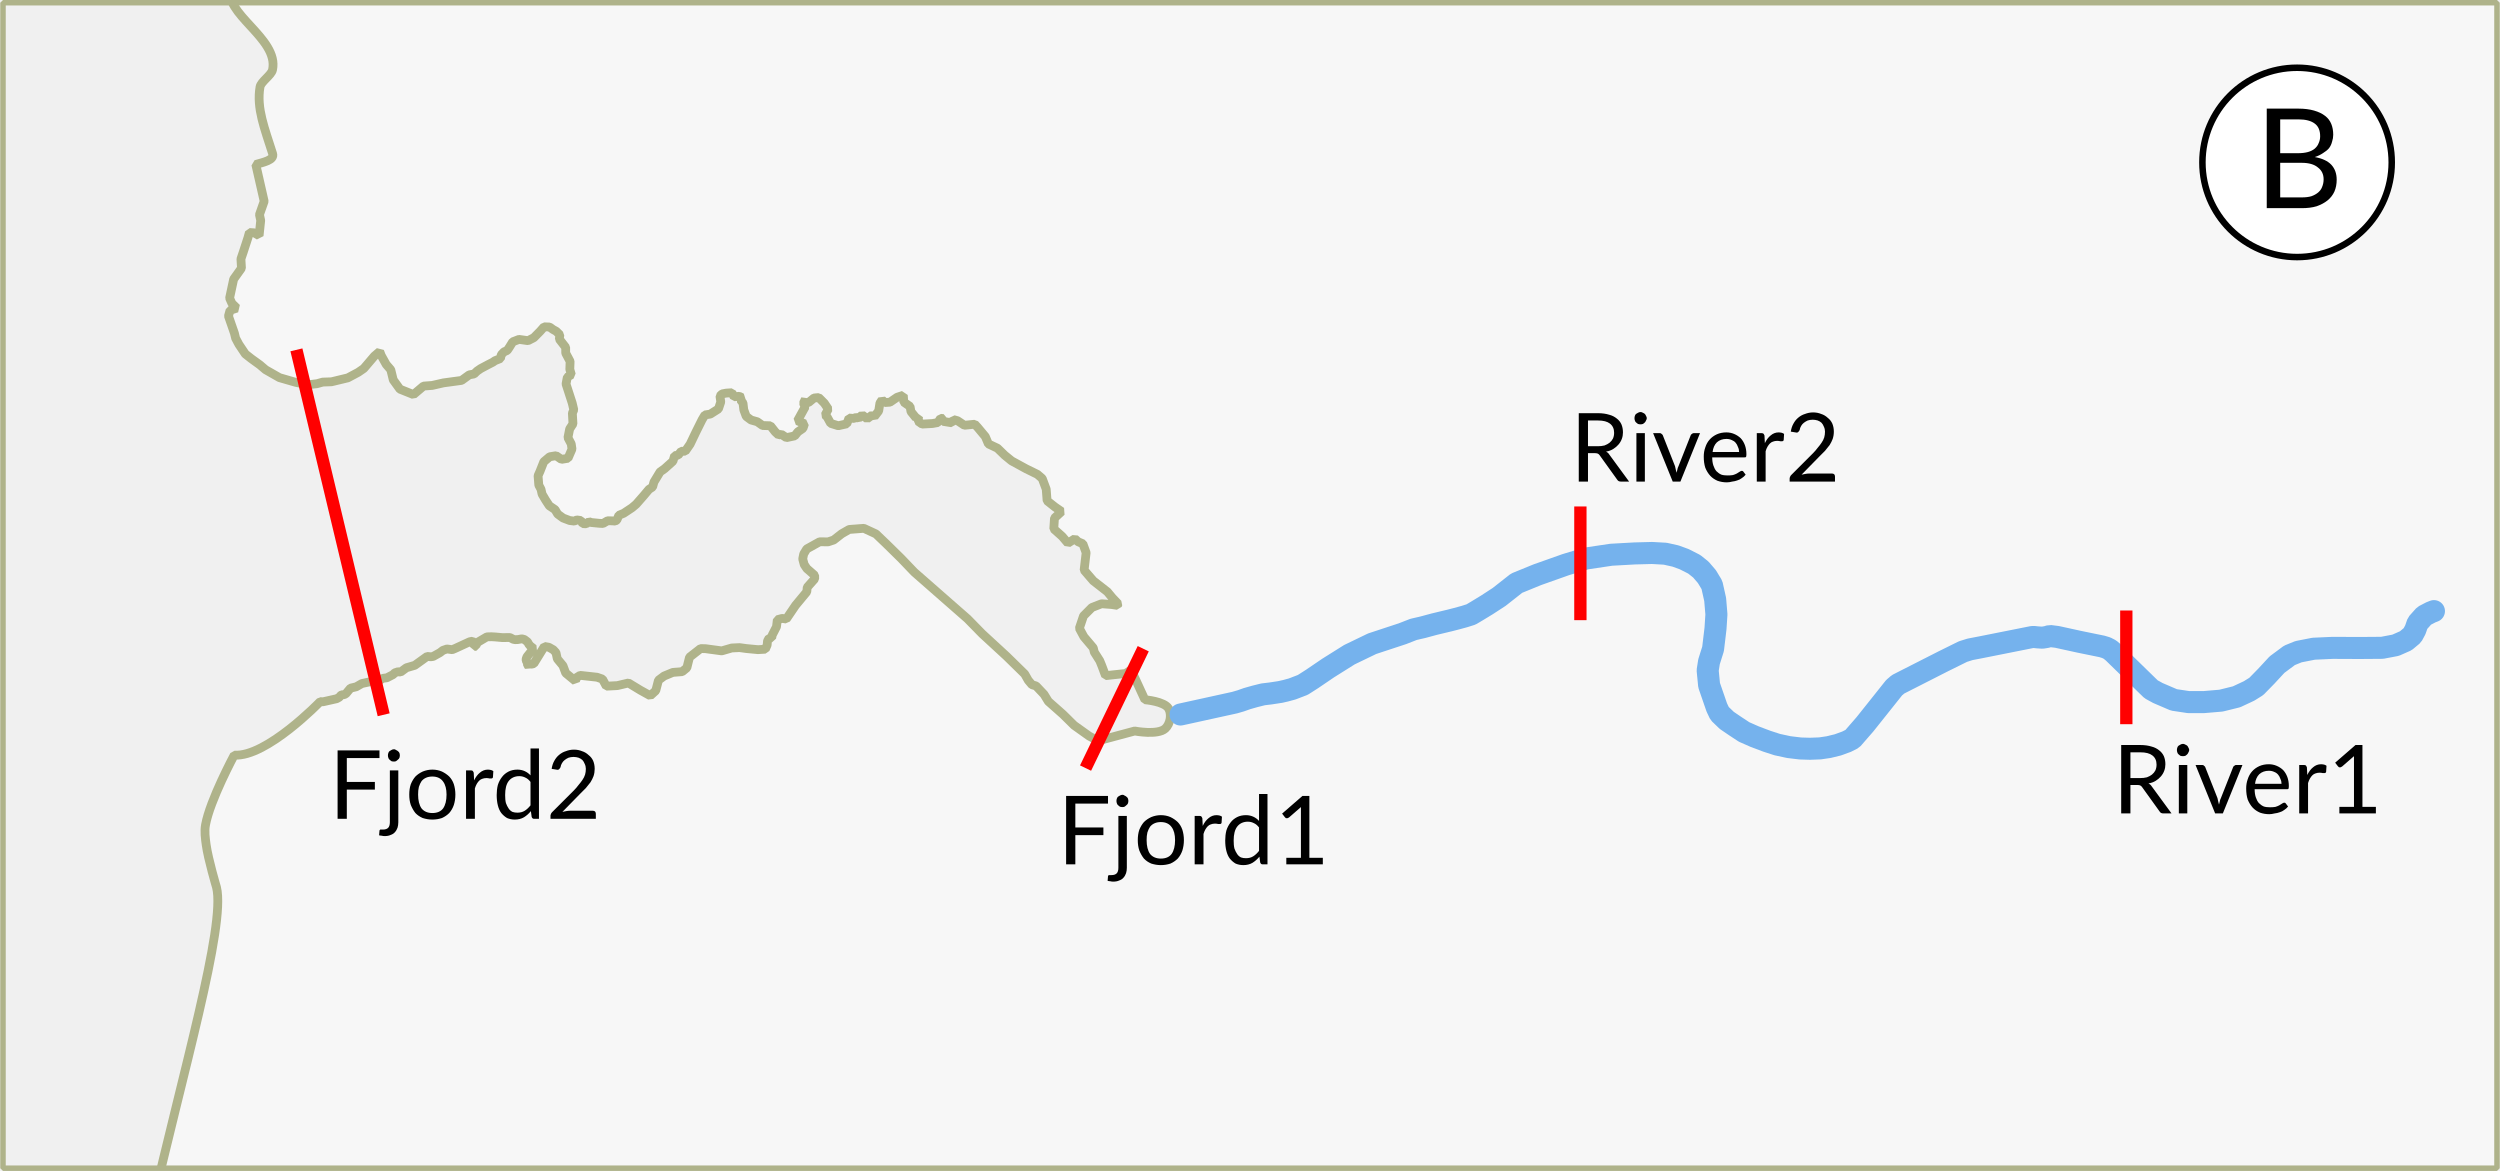
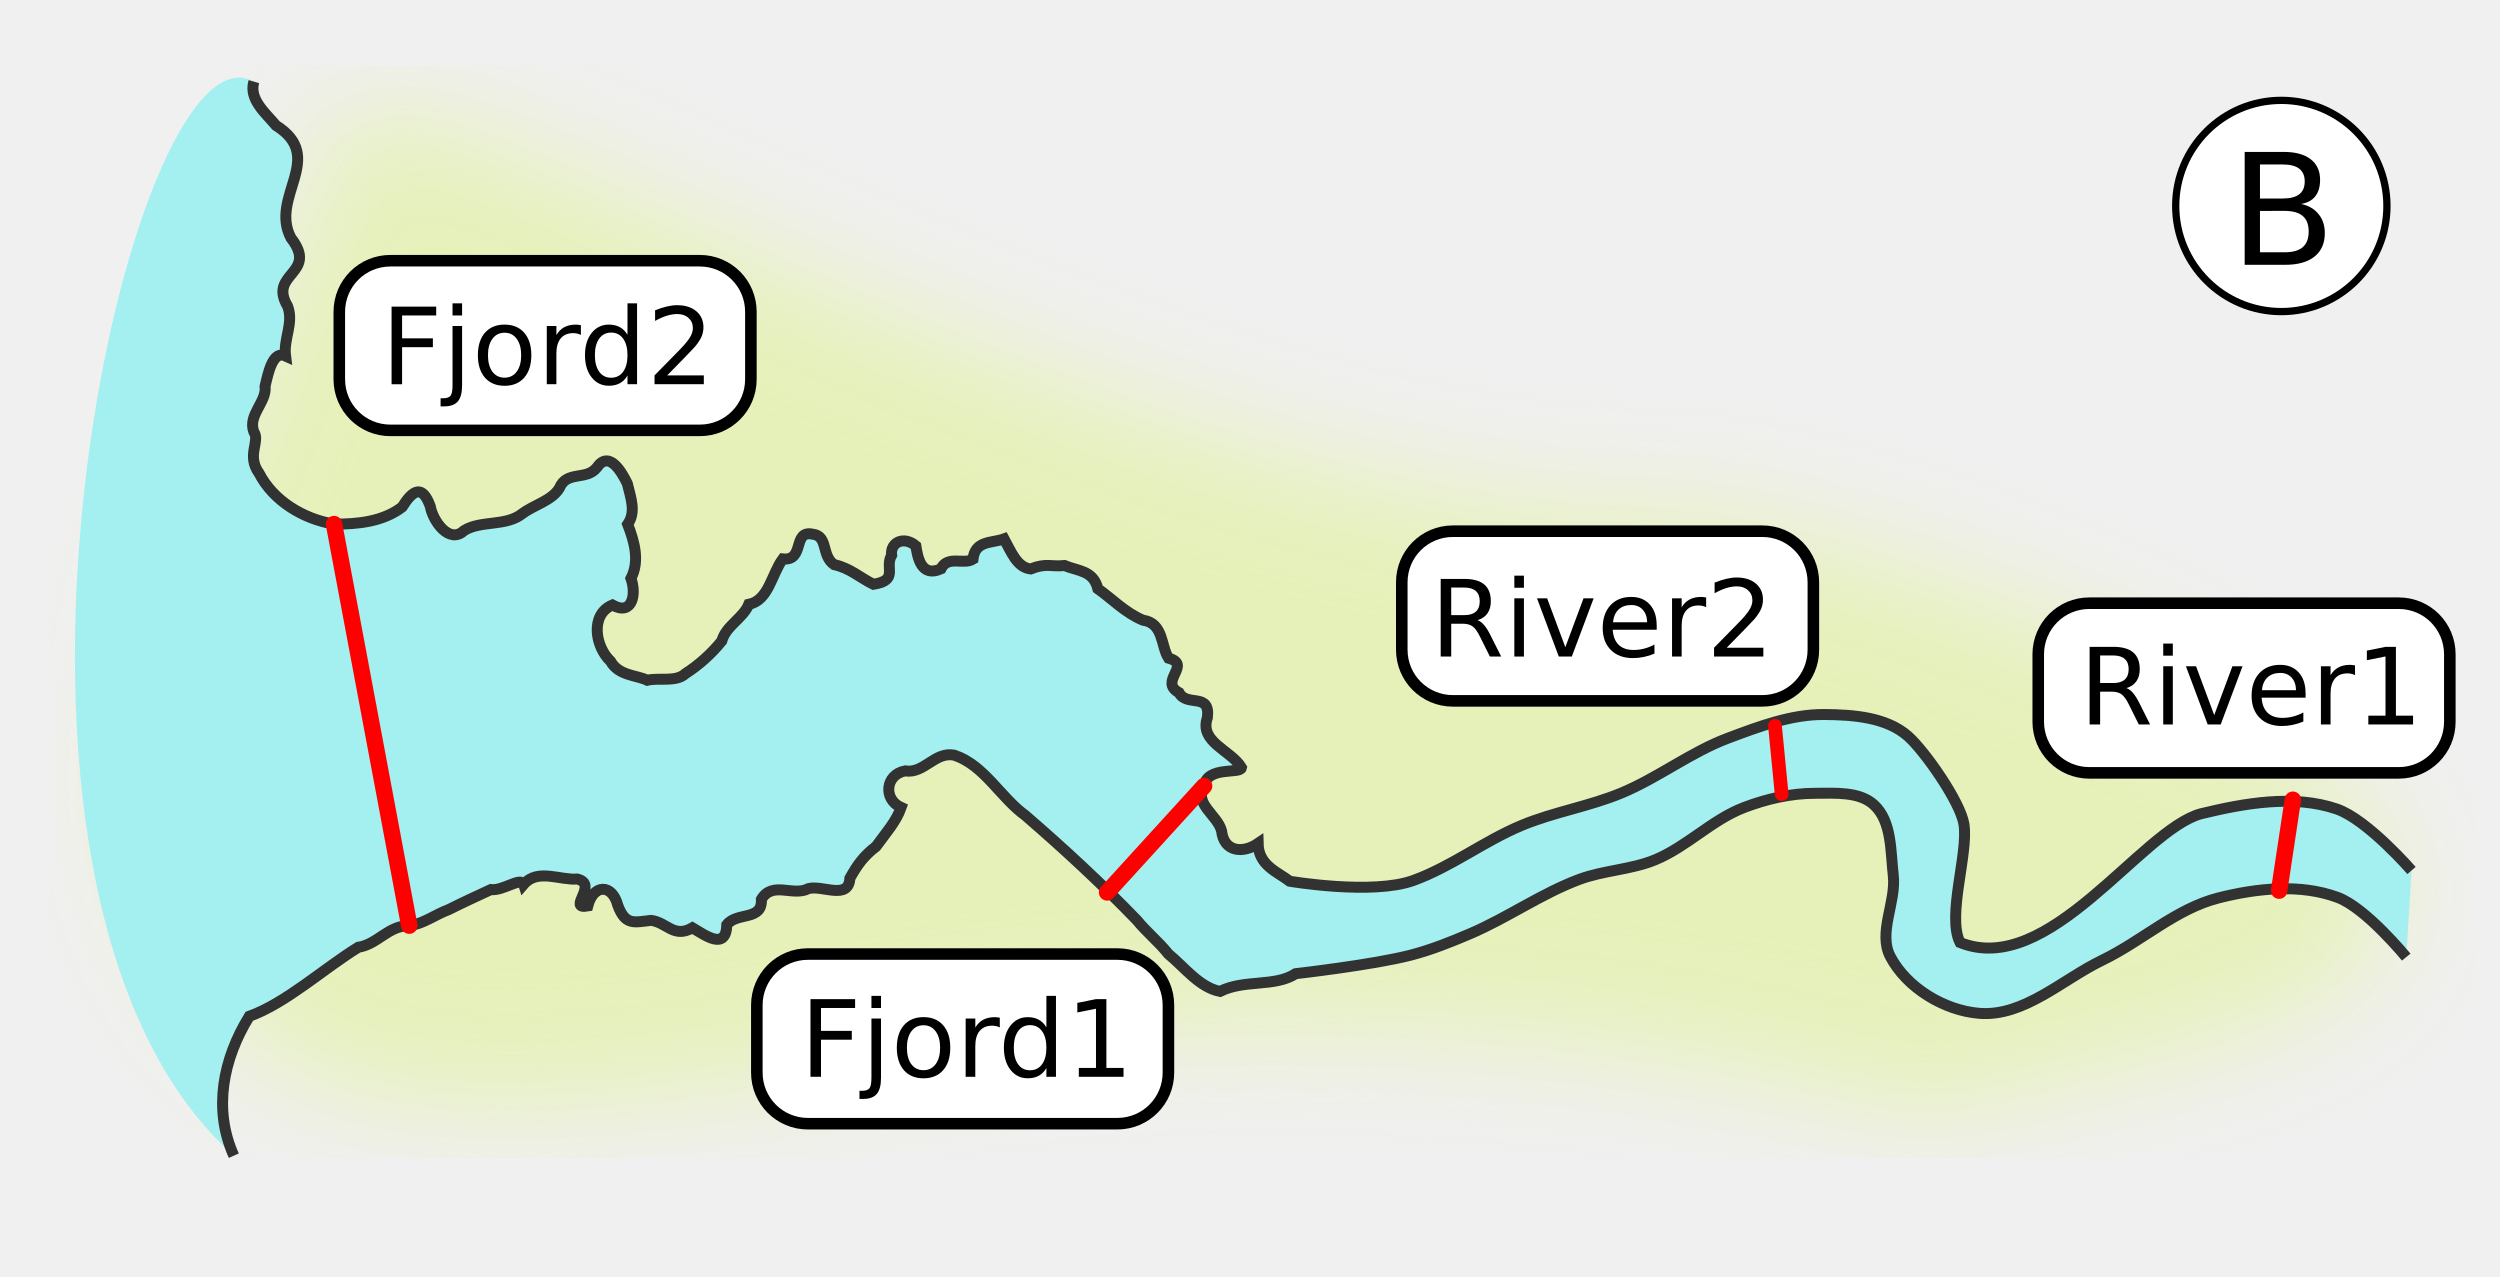
- <svg xmlns="http://www.w3.org/2000/svg" width="4.001in" height="1.874in" viewBox="0 0 101.626 47.61" version="1.1" id="svg8">
+ <svg xmlns="http://www.w3.org/2000/svg" width="3.586in" height="1.831in" viewBox="0 0 91.079 46.518" version="1.1" id="svg8">
  <defs id="defs2">
    <clipPath clipPathUnits="userSpaceOnUse" id="clipPath3169">
      <rect style="opacity:1;vector-effect:none;fill:#ffffff;fill-opacity:1;stroke:none;stroke-width:3.125;stroke-linecap:butt;stroke-linejoin:miter;stroke-miterlimit:4;stroke-dasharray:none;stroke-dashoffset:0;stroke-opacity:1;marker:none" id="rect3171" width="2244.099" height="2244.099" x="188.523" y="13.283" />
    </clipPath>
    <clipPath clipPathUnits="userSpaceOnUse" id="clipPath840">
      <rect style="opacity:1;vector-effect:none;fill:#ffffff;fill-opacity:1;fill-rule:evenodd;stroke:none;stroke-width:0.223;stroke-linecap:square;stroke-linejoin:bevel;stroke-miterlimit:4;stroke-dasharray:none;stroke-dashoffset:0;stroke-opacity:1" id="rect842" width="101.403" height="47.387" x="0.095" y="222.757" />
    </clipPath>
+     <filter style="color-interpolation-filters:sRGB" id="filter921" x="-0.036" width="1.073" y="-0.036" height="1.071">
+       <feGaussianBlur stdDeviation="2.799" id="feGaussianBlur923" />
+     </filter>
  </defs>
-   <g id="layer1" transform="translate(0.01616082,-222.6457)">
-     <path clip-path="url(#clipPath840)" style="font-style:normal;font-weight:400;font-size:medium;font-family:'MS Shell Dlg 2';vector-effect:none;fill:#f7f7f7;fill-opacity:1;fill-rule:evenodd;stroke:#afb38a;stroke-width:0.358;stroke-linecap:square;stroke-linejoin:bevel;stroke-opacity:1" id="path94" d="m 107.048,189.887 c 54.455,102.139 8.644,47.494 19.688,95.416 l -41.874,-4.681 -3.701,0.116 -12.475,1.395 -3.097,0.153 -4.061,0.154 -2.379,-0.08 -6.416,0.315 -2.236,0.099 -3.147,0.465 -6.218,0.05 -4.866,0.246 -5.814,-0.088 -24.047,-0.752 c -4.756,0.295 3.132,-20.842 2.372,-23.968 0,0 -0.341,-1.144 -0.421,-1.732 -0.036,-0.267 -0.075,-0.543 -0.027,-0.808 0.182,-1.007 1.168,-2.839 1.168,-2.839 1.31,0.094 3.496,-2.176 3.496,-2.176 l 0.112,0.008 0.555,-0.125 0.107,-0.059 0.057,-0.07 0.043,-0.031 0.094,-0.003 0.078,-0.043 0.185,-0.223 0.233,-0.056 0.229,-0.132 0.348,-0.076 0.138,-0.015 0.118,0.035 0.245,-0.155 0.171,-0.024 0.243,-0.126 0.078,-0.075 0.128,-0.043 0.105,0.012 0.238,-0.175 0.341,-0.1 0.502,-0.361 0.144,0.015 0.1,-0.014 0.277,-0.155 0.119,-0.092 0.164,-0.057 0.215,0.029 0.124,-0.052 0.585,-0.27 0.116,-0.023 0.059,0.052 0.01,0.166 0.069,-0.01 0.012,-0.078 0.076,-0.095 0.359,-0.211 0.183,-0.005 0.16,0.009 0.281,0.026 0.314,-0.003 0.129,0.07 0.078,0.017 0.109,-0.004 0.167,-0.03 0.099,0.025 0.133,0.102 0.05,0.091 0.054,0.066 0.146,0.116 -0.126,0.143 -0.148,0.186 -0.033,0.086 -0.001,0.066 0.048,0.086 0.01,0.101 0.024,0.022 0.05,-0.064 0.099,0.002 0.08,-0.02 0.432,-0.698 0.181,0.032 0.183,0.104 0.107,0.118 0.053,0.248 0.23,0.278 0.113,0.302 0.397,0.327 0.028,-0.134 0.159,-0.1 0.69,0.076 0.221,0.077 0.154,0.287 0.45,-0.023 0.452,-0.107 0.479,0.291 0.406,0.226 0.225,-0.205 0.11,-0.424 0.228,-0.17 0.357,-0.148 0.378,-0.03 0.191,-0.156 0.108,-0.431 0.45,-0.352 0.202,0.005 0.659,0.089 0.407,-0.118 0.318,-0.015 0.274,0.038 0.473,0.045 0.299,-0.018 0.075,-0.17 0.013,-0.162 0.065,-0.119 0.107,-0.009 0.021,-0.115 0.174,-0.339 0.033,-0.285 0.199,-0.054 0.165,0.027 0.379,-0.558 0.455,-0.549 0.018,-0.184 0.304,-0.344 -0.001,-0.141 -0.318,-0.277 -0.108,-0.163 -0.061,-0.228 0.041,-0.202 0.123,-0.204 0.525,-0.292 0.342,0.004 0.229,-0.076 0.327,-0.255 0.303,-0.174 0.596,-0.046 0.491,0.227 0.412,0.394 0.614,0.603 0.533,0.557 2.167,1.899 0.595,0.608 0.988,0.91 0.74,0.725 0.147,0.259 0.149,0.177 0.166,0.049 0.325,0.344 0.175,0.285 0.599,0.53 0.447,0.442 0.607,0.433 0.364,0.2 1.494,-0.401 c 0,0 0.937,0.181 1.243,-0.1 0.203,-0.186 0.273,-0.576 0.135,-0.814 -0.172,-0.296 -0.963,-0.357 -0.963,-0.357 l -0.561,-1.218 -0.223,0.15 -0.818,0.088 -0.147,-0.395 -0.085,-0.209 -0.224,-0.353 -0.041,-0.172 -0.383,-0.453 -0.184,-0.342 0.169,-0.503 0.341,-0.343 0.393,-0.153 0.402,0.03 0.247,0.036 0.023,-0.064 -0.233,-0.245 -0.203,-0.245 -0.573,-0.447 -0.372,-0.432 0.082,-0.709 -0.132,-0.363 -0.195,-0.083 -0.132,-0.121 -0.281,0.179 -0.234,-0.275 -0.341,-0.304 0.028,-0.44 0.288,-0.267 -0.27,-0.186 -0.318,-0.252 -0.036,-0.47 -0.162,-0.435 -0.198,-0.17 -0.453,-0.222 -0.593,-0.324 -0.281,-0.229 -0.296,-0.287 -0.367,-0.174 -0.125,-0.297 -0.322,-0.386 -0.022,-0.023 -0.086,-0.095 -0.422,0.043 -0.28,-0.186 -0.166,-0.046 -0.061,0.132 -0.361,-0.059 0.012,-0.114 -0.111,-0.01 -0.112,0.172 -0.221,0.04 -0.42,0.023 -0.164,-0.116 0.022,-0.186 -0.105,0.049 -0.205,-0.255 -0.037,-0.209 -0.254,-0.176 -0.02,-0.28 -0.251,0.082 -0.292,0.2 -0.207,0.015 -0.116,-0.109 -0.086,0.132 -0.049,0.317 -0.175,0.229 -0.091,-0.06 -0.204,0.15 -0.202,-0.156 -0.137,0.135 -0.105,-0.044 -0.082,0.052 -0.211,-0.016 -0.09,0.235 -0.347,0.078 -0.309,-0.097 -0.143,-0.259 -0.082,-0.082 0.128,-0.24 -0.16,-0.238 -0.228,-0.23 -0.191,0.018 -0.214,0.176 -0.113,0.028 -0.028,-0.153 -0.076,0.157 0.069,0.156 -0.311,0.564 0.287,0.117 -0.064,0.189 -0.206,0.142 -0.131,0.165 -0.339,0.071 -0.202,-0.136 -0.113,0.029 -0.137,-0.127 -0.196,-0.249 -0.318,-0.01 -0.217,-0.154 -0.252,-0.071 -0.196,-0.146 -0.099,-0.268 -0.032,-0.272 -0.099,-0.13 0.051,-0.095 -0.105,-0.052 -0.212,0.02 -0.085,-0.165 -0.232,0.015 -0.167,0.032 -0.089,0.086 0.034,0.24 -0.095,0.285 -0.33,0.21 -0.22,0.035 -0.116,0.195 -0.25,0.502 -0.235,0.491 -0.198,0.287 -0.165,0.002 -0.125,0.158 -0.144,0.02 -0.066,0.225 -0.338,0.304 -0.186,0.132 -0.25,0.413 -0.053,0.199 -0.15,0.099 -0.209,0.25 -0.165,0.188 -0.144,0.165 -0.172,0.145 -0.339,0.224 -0.194,0.081 -0.081,0.191 -0.066,0.045 -0.129,-0.01 -0.181,-0.004 -0.188,0.111 -0.147,-0.007 -0.332,-0.033 -0.091,-0.035 -0.111,0.088 -0.143,-0.007 -0.076,-0.127 -0.165,-0.024 -0.103,0.048 -0.185,-0.023 -0.269,-0.102 -0.22,-0.161 -0.106,-0.18 -0.234,-0.157 -0.157,-0.241 -0.138,-0.235 -0.043,-0.194 -0.09,-0.171 -0.03,-0.38 0.082,-0.187 0.151,-0.382 0.241,-0.203 0.258,-0.043 0.218,0.149 0.268,-0.044 0.162,-0.375 -0.031,-0.209 -0.134,-0.255 0.07,-0.354 0.134,-0.206 -0.024,-0.434 0.058,-0.138 -0.064,-0.272 -0.252,-0.778 0.053,-0.279 0.164,-0.097 -0.063,-0.22 0.012,-0.324 -0.179,-0.336 -0.001,-0.233 -0.258,-0.333 0.021,-0.175 -0.147,-0.146 -0.13,-0.072 -0.144,-0.102 -0.22,-0.007 -0.154,0.175 -0.263,0.267 -0.236,0.121 -0.368,-0.052 -0.254,0.099 -0.137,0.222 -0.087,0.129 -0.129,0.055 -0.114,0.121 -0.031,0.151 -0.226,0.091 -0.083,0.059 -0.188,0.096 -0.308,0.164 -0.144,0.099 -0.124,0.119 -0.197,0.037 -0.312,0.226 -0.737,0.1 -0.456,0.104 -0.355,0.027 -0.408,0.345 -0.549,-0.22 -0.272,-0.376 -0.101,-0.414 -0.186,-0.216 -0.199,-0.357 -0.065,-0.168 -0.109,0.093 -0.109,0.093 -0.429,0.503 -0.226,0.156 -0.423,0.226 -0.665,0.16 -0.355,0.012 -0.235,0.066 -0.366,0.043 -0.496,-0.098 -0.664,-0.192 -0.565,-0.322 -0.232,-0.198 -0.347,-0.251 -0.243,-0.191 -0.263,-0.392 -0.132,-0.249 -0.048,-0.2 -0.243,-0.7 0.064,-0.233 0.274,-0.09 -0.197,-0.193 -0.095,-0.214 0.165,-0.77 0.318,-0.447 -0.022,-0.375 0.096,-0.284 0.186,-0.571 0.062,-0.222 0.201,0.015 0.194,0.115 0.065,-0.619 -0.05,-0.237 0.191,-0.542 -0.341,-1.498 v 0 c 0.279,-0.082 0.767,-0.173 0.686,-0.433 -0.323,-1.029 -0.664,-1.845 -0.514,-2.718 0.037,-0.218 0.462,-0.475 0.509,-0.698 0.271,-1.281 -2.062,-2.3 -1.689,-3.359 -0.167,-1.9 -4.131,-15.887 -4.26,-17.78" mask="none" />
-     <path d="m 98.935,247.493 -0.117,0.046 -0.015,0.007 -0.264,0.137 -0.268,0.3 -0.092,0.267 -0.121,0.225 -0.268,0.223 -0.414,0.183 -0.546,0.104 -0.924,0.007 -1.085,-0.005 -0.777,0.035 -0.616,0.121 -0.367,0.149 -0.506,0.376 -0.436,0.471 -0.407,0.416 -0.293,0.183 -0.51,0.239 -0.631,0.156 -0.708,0.06 h -0.609 l -0.601,-0.091 -0.649,-0.279 -0.275,-0.151 -0.147,-0.142 -1.389,-1.356 -0.139,-0.116 -0.15,-0.077 -0.176,-0.053 -0.909,-0.186 -0.913,-0.2 -0.293,-0.037 -0.132,0.04 -0.172,0.028 -0.194,-0.012 -0.15,-0.016 h -0.062 l -2.123,0.423 -0.411,0.079 -0.29,0.091 -0.799,0.395 -1.844,0.938 -0.073,0.065 -0.081,0.067 -1.188,1.491 -0.513,0.59 -0.235,0.118 -0.356,0.13 -0.374,0.091 -0.348,0.051 -0.411,0.016 -0.392,-0.012 -0.466,-0.056 -0.473,-0.102 -0.422,-0.137 -0.502,-0.19 -0.422,-0.186 -0.374,-0.246 -0.33,-0.225 -0.29,-0.279 -0.117,-0.246 -0.312,-0.903 -0.059,-0.604 0.055,-0.351 0.165,-0.525 0.099,-0.831 0.037,-0.571 -0.051,-0.608 -0.132,-0.59 -0.205,-0.339 -0.246,-0.286 -0.268,-0.214 -0.407,-0.207 -0.356,-0.13 -0.418,-0.093 -0.535,-0.03 -0.708,0.019 -0.95,0.053 -1.027,0.153 -0.818,0.248 -1.159,0.411 -0.843,0.344 -0.708,0.557 -0.491,0.32 -0.407,0.248 -0.246,0.146 -0.271,0.086 -0.323,0.088 -0.315,0.081 -0.033,0.007 -0.561,0.135 -0.455,0.123 -0.381,0.088 -0.451,0.176 -1.232,0.406 -0.924,0.446 -0.865,0.543 -0.656,0.446 -0.374,0.239 -0.429,0.165 -0.271,0.074 -0.216,0.049 -0.392,0.06 -0.308,0.037 -0.337,0.084 -0.319,0.091 -0.249,0.088 -0.253,0.074 -2.2,0.483" id="path836" style="font-style:normal;font-weight:400;font-size:medium;font-family:'MS Shell Dlg 2';vector-effect:none;fill:none;fill-rule:evenodd;stroke:#75b2ed;stroke-width:0.896;stroke-linecap:round;stroke-linejoin:bevel;stroke-miterlimit:4;stroke-dasharray:none;stroke-opacity:1" />
-     <text xml:space="preserve" style="font-style:normal;font-weight:normal;font-size:9.878px;line-height:3.5ex;font-family:sans-serif;letter-spacing:0px;word-spacing:0px;fill:#000000;fill-opacity:1;stroke:none;stroke-width:0.265" x="85.861" y="255.722" id="text1719">
-       <tspan id="tspan1717" x="85.861" y="255.722" style="font-style:normal;font-variant:normal;font-weight:normal;font-stretch:normal;font-size:3.881px;font-family:Lato;-inkscape-font-specification:Lato;stroke-width:0.265">River1</tspan>
-     </text>
-     <path style="opacity:1;vector-effect:none;fill:#800000;fill-opacity:0.131;stroke:#ff0000;stroke-width:0.5;stroke-linecap:butt;stroke-linejoin:miter;stroke-miterlimit:4;stroke-dasharray:none;stroke-dashoffset:0;stroke-opacity:1" d="m 86.427,247.468 v 4.623" id="path1733" />
-     <rect style="opacity:1;vector-effect:none;fill:none;fill-opacity:1;fill-rule:evenodd;stroke:#afb38a;stroke-width:0.223;stroke-linecap:square;stroke-linejoin:bevel;stroke-miterlimit:4;stroke-dasharray:none;stroke-dashoffset:0;stroke-opacity:1" id="rect815" width="101.403" height="47.387" x="0.095" y="222.757" />
-     <text id="text925" y="242.226" x="63.806" style="font-style:normal;font-weight:normal;font-size:9.878px;line-height:3.5ex;font-family:sans-serif;letter-spacing:0px;word-spacing:0px;fill:#000000;fill-opacity:1;stroke:none;stroke-width:0.265" xml:space="preserve">
-       <tspan style="font-style:normal;font-variant:normal;font-weight:normal;font-stretch:normal;font-size:3.881px;font-family:Lato;-inkscape-font-specification:Lato;stroke-width:0.265" y="242.226" x="63.806" id="tspan923">River2</tspan>
-     </text>
-     <path id="path927" d="m 64.23,243.238 v 4.623" style="opacity:1;vector-effect:none;fill:#800000;fill-opacity:0.131;stroke:#ff0000;stroke-width:0.5;stroke-linecap:butt;stroke-linejoin:miter;stroke-miterlimit:4;stroke-dasharray:none;stroke-dashoffset:0;stroke-opacity:1" />
-     <text xml:space="preserve" style="font-style:normal;font-weight:normal;font-size:9.878px;line-height:3.5ex;font-family:sans-serif;letter-spacing:0px;word-spacing:0px;fill:#000000;fill-opacity:1;stroke:none;stroke-width:0.265" x="42.962" y="257.789" id="text931">
-       <tspan id="tspan929" x="42.962" y="257.789" style="font-style:normal;font-variant:normal;font-weight:normal;font-stretch:normal;font-size:3.881px;font-family:Lato;-inkscape-font-specification:Lato;stroke-width:0.265">Fjord1</tspan>
-     </text>
-     <path style="opacity:1;vector-effect:none;fill:#800000;fill-opacity:0.131;stroke:#ff0000;stroke-width:0.5;stroke-linecap:butt;stroke-linejoin:miter;stroke-miterlimit:4;stroke-dasharray:none;stroke-dashoffset:0;stroke-opacity:1" d="m 46.456,249.022 -2.345,4.853" id="path933" />
-     <text id="text937" y="255.941" x="13.338" style="font-style:normal;font-weight:normal;font-size:9.878px;line-height:3.5ex;font-family:sans-serif;letter-spacing:0px;word-spacing:0px;fill:#000000;fill-opacity:1;stroke:none;stroke-width:0.265" xml:space="preserve">
-       <tspan style="font-style:normal;font-variant:normal;font-weight:normal;font-stretch:normal;font-size:3.881px;font-family:Lato;-inkscape-font-specification:Lato;stroke-width:0.265" y="255.941" x="13.338" id="tspan935">Fjord2</tspan>
-     </text>
-     <path id="path939" d="m 12.025,236.87 3.548,14.837" style="opacity:1;vector-effect:none;fill:#800000;fill-opacity:0.131;stroke:#ff0000;stroke-width:0.5;stroke-linecap:butt;stroke-linejoin:miter;stroke-miterlimit:4;stroke-dasharray:none;stroke-dashoffset:0;stroke-opacity:1" />
-     <circle style="fill:#ffffff;fill-rule:evenodd;stroke:#000000;stroke-width:0.265" id="path838" cx="93.37" cy="229.249" r="3.849" />
-     <text id="text836" y="231.109" x="91.623" style="font-style:normal;font-weight:normal;font-size:9.878px;line-height:3.5ex;font-family:sans-serif;letter-spacing:0px;word-spacing:0px;fill:#000000;fill-opacity:1;stroke:none;stroke-width:0.265" xml:space="preserve">
-       <tspan style="font-style:normal;font-variant:normal;font-weight:normal;font-stretch:normal;font-size:5.644px;font-family:Lato;-inkscape-font-specification:Lato;stroke-width:0.265" y="231.109" x="91.623" id="tspan834">B</tspan>
-     </text>
+   <g id="layer1" transform="translate(-6.968217,-223.7389)">
+     <path style="display:inline;opacity:1;vector-effect:none;fill:#e6f1ba;fill-opacity:1;stroke:none;stroke-width:1;stroke-linecap:butt;stroke-linejoin:miter;stroke-miterlimit:4;stroke-dasharray:none;stroke-dashoffset:0;stroke-opacity:1;filter:url(#filter921)" d="m 72.133,125.61 c 14.57,-4.506 34.174,-5.847 49.967,-3.275 11.398,1.857 26.86,5.418 33.901,-1.032 12.645,-11.584 -0.345,-30.614 -4.188,-45.502 -1.653,-6.402 -40.576,20.571 -67.913,19.359 -13.952,2.524 -34.299,11.254 -34.501,19.051 -0.204,7.887 18.1,8.796 22.735,11.398 z" id="path1452" transform="matrix(-0.7351595,0,0,0.7310494,130.5182,172.8021)" />
+     <path id="path920" d="m 15.476,265.854 c -0.766,-1.702 -0.387,-3.539 0.563,-5.078 1.337,-0.481 2.721,-1.746 3.974,-2.517 0.705,-0.107 1.089,-0.792 1.857,-0.788 0.491,-0.052 0.959,-0.41 1.43,-0.581 0.529,-0.266 1.007,-0.484 1.544,-0.733 0.44,0.058 1.092,-0.475 1.19,-0.186 0.507,-0.593 1.321,-0.147 1.955,-0.199 0.8,0.193 -0.4,1.123 0.385,0.983 0.21,-0.809 0.892,-0.805 1.092,-0.031 0.277,0.753 0.596,0.624 1.217,0.555 0.581,0.077 0.828,0.66 1.506,0.271 0.455,0.265 1.224,0.852 1.253,-0.111 0.364,-0.474 1.302,-0.129 1.26,-0.929 0.41,-0.676 1.15,-0.089 1.722,-0.391 0.515,-0.126 1.457,0.428 1.503,-0.376 0.274,-0.49 0.503,-0.81 0.954,-1.156 0.34,-0.471 0.734,-0.908 0.914,-1.421 -0.664,-0.299 -0.579,-1.199 0.145,-1.334 0.694,0.111 1.078,-0.713 1.791,-0.573 1.095,0.365 1.678,1.538 2.595,2.201 1.404,1.213 2.774,2.481 4.059,3.811 0.35,0.433 0.789,0.781 1.15,1.234 0.588,0.482 1.127,1.214 1.879,1.363 0.89,-0.444 1.999,-0.152 2.76,-0.646 0,0 2.819,-0.321 4.188,-0.675 0.746,-0.193 1.466,-0.481 2.174,-0.784 1.361,-0.582 2.588,-1.461 3.974,-1.978 0.891,-0.332 1.883,-0.35 2.762,-0.713 1.159,-0.479 2.072,-1.46 3.243,-1.907 0.821,-0.313 1.706,-0.516 2.584,-0.517 0.733,-5.3e-4 1.621,-0.072 2.156,0.428 0.648,0.605 0.594,1.686 0.695,2.566 0.112,0.98 -0.566,2.085 -0.107,2.958 0.596,1.135 1.965,1.965 3.243,2.067 1.626,0.13 3.022,-1.233 4.491,-1.942 1.438,-0.695 2.675,-1.871 4.223,-2.263 1.405,-0.356 2.99,-0.523 4.348,-0.018 1.034,0.385 2.495,2.174 2.495,2.174 l 0.195,-3.158 c 0,0 -1.617,-1.866 -2.734,-2.243 -1.561,-0.527 -3.338,-0.212 -4.939,0.176 -2.182,0.586 -5.546,6.001 -8.78,4.692 -0.488,-0.965 0.309,-3.239 0.143,-4.308 -0.125,-0.807 -1.424,-2.666 -2.035,-3.207 -0.789,-0.699 -2.008,-0.787 -3.062,-0.794 -1.198,-0.008 -2.368,0.437 -3.49,0.857 -1.367,0.511 -2.546,1.443 -3.894,2.003 -1.17,0.487 -2.445,0.688 -3.616,1.172 -1.372,0.566 -2.574,1.511 -3.969,2.016 -1.494,0.541 -4.503,0.028 -4.503,0.028 -0.45,-0.341 -1.14,-0.575 -1.155,-1.379 -0.564,0.385 -1.25,0.304 -1.33,-0.456 -0.149,-0.58 -1.026,-0.985 -0.637,-1.636 0.114,-0.737 1.324,-0.429 1.365,-0.667 -0.383,-0.64 -1.556,-0.926 -1.245,-1.824 0.118,-0.94 -0.753,-0.373 -1.034,-0.91 -0.76,-0.416 0.489,-1.015 -0.382,-1.258 -0.284,-0.434 -0.175,-1.276 -0.93,-1.383 -0.63,-0.258 -1.131,-0.779 -1.646,-1.146 -0.164,-0.675 -0.739,-0.645 -1.216,-0.846 -0.504,0.051 -0.655,-0.102 -1.235,0.125 -0.495,-0.057 -0.708,-0.625 -0.965,-1.096 -0.441,0.16 -1.059,0.047 -1.135,0.74 -0.338,0.212 -0.926,-0.15 -1.168,0.353 -0.721,0.323 -0.849,-0.424 -0.913,-0.838 -0.441,-0.374 -0.942,-0.128 -0.884,0.34 -0.268,0.463 0.274,0.907 -0.661,1.06 -0.492,-0.239 -0.845,-0.589 -1.436,-0.718 -0.473,-0.335 -0.206,-1.042 -0.776,-1.108 -0.756,-0.162 -0.27,0.987 -1.092,0.901 -0.413,0.56 -0.511,1.509 -1.24,1.656 -0.208,0.508 -0.832,0.781 -0.983,1.332 -0.372,0.466 -0.848,0.887 -1.325,1.192 -0.338,0.321 -0.969,0.142 -1.39,0.241 -0.395,-0.187 -1.044,-0.163 -1.339,-0.692 -0.56,-0.524 -0.757,-1.699 0.066,-2.049 0.742,0.411 0.879,-0.415 0.677,-0.97 0.322,-0.625 0.132,-1.33 -0.119,-1.971 0.312,-0.456 0.113,-0.955 -0.014,-1.488 -0.188,-0.384 -0.659,-1.238 -1.108,-0.583 -0.383,0.488 -1.1,0.103 -1.367,0.752 -0.275,0.457 -0.922,0.606 -1.354,0.933 -0.593,0.469 -1.499,0.234 -2.116,0.612 -0.545,0.519 -1.148,-0.364 -1.236,-0.885 -0.29,-0.788 -0.62,-0.612 -1.025,0.03 -0.7,0.538 -1.64,0.627 -2.481,0.621 -1.108,-0.183 -2.209,-0.841 -2.731,-1.852 -0.474,-0.656 0.051,-1.164 -0.194,-1.514 -0.221,-0.619 0.481,-1.081 0.412,-1.654 0.12,-0.524 0.288,-1.316 0.746,-1.107 -0.079,-0.637 0.308,-1.198 0.075,-1.814 -0.725,-1.218 1.147,-1.171 0.12,-2.49 -0.787,-1.505 1.312,-2.927 -0.544,-4.097 -0.368,-0.443 -0.995,-0.945 -0.806,-1.596 -4.607,-2.565 -11.655,29.443 -0.729,39.139 z" clip-path="none" mask="none" style="font-style:normal;font-weight:400;font-size:medium;font-family:'MS Shell Dlg 2';opacity:1;vector-effect:none;fill:#a4efef;fill-opacity:1;fill-rule:evenodd;stroke:none;stroke-width:1;stroke-linecap:butt;stroke-linejoin:miter;stroke-miterlimit:4;stroke-dasharray:none;stroke-dashoffset:0;stroke-opacity:1" />
+     <path style="font-style:normal;font-weight:400;font-size:medium;font-family:'MS Shell Dlg 2';opacity:1;vector-effect:none;fill:none;fill-opacity:1;fill-rule:evenodd;stroke:#323232;stroke-width:0.4;stroke-linecap:butt;stroke-linejoin:miter;stroke-miterlimit:4;stroke-dasharray:none;stroke-dashoffset:0;stroke-opacity:1" mask="none" clip-path="none" d="m 15.476,265.854 c -0.766,-1.702 -0.387,-3.539 0.563,-5.078 1.337,-0.481 2.721,-1.746 3.974,-2.517 0.705,-0.107 1.089,-0.792 1.857,-0.788 0.491,-0.052 0.959,-0.41 1.43,-0.581 0.529,-0.266 1.007,-0.484 1.544,-0.733 0.44,0.058 1.092,-0.475 1.19,-0.186 0.507,-0.593 1.321,-0.147 1.955,-0.199 0.8,0.193 -0.4,1.123 0.385,0.983 0.21,-0.809 0.892,-0.805 1.092,-0.031 0.277,0.753 0.596,0.624 1.217,0.555 0.581,0.077 0.828,0.66 1.506,0.271 0.455,0.265 1.224,0.852 1.253,-0.111 0.364,-0.474 1.302,-0.129 1.26,-0.929 0.41,-0.676 1.15,-0.089 1.722,-0.391 0.515,-0.126 1.457,0.428 1.503,-0.376 0.274,-0.49 0.503,-0.81 0.954,-1.156 0.34,-0.471 0.734,-0.908 0.914,-1.421 -0.664,-0.299 -0.579,-1.199 0.145,-1.334 0.694,0.111 1.078,-0.713 1.791,-0.573 1.095,0.365 1.678,1.538 2.595,2.201 1.404,1.213 2.774,2.481 4.059,3.811 0.35,0.433 0.789,0.781 1.15,1.234 0.588,0.482 1.127,1.214 1.879,1.363 0.89,-0.444 1.999,-0.152 2.76,-0.646 0,0 2.819,-0.321 4.188,-0.675 0.746,-0.193 1.466,-0.481 2.174,-0.784 1.361,-0.582 2.588,-1.461 3.974,-1.978 0.891,-0.332 1.883,-0.35 2.762,-0.713 1.159,-0.479 2.072,-1.46 3.243,-1.907 0.821,-0.313 1.706,-0.516 2.584,-0.517 0.733,-5.3e-4 1.621,-0.072 2.156,0.428 0.648,0.605 0.594,1.686 0.695,2.566 0.112,0.98 -0.566,2.085 -0.107,2.958 0.596,1.135 1.965,1.965 3.243,2.067 1.626,0.13 3.022,-1.233 4.491,-1.942 1.438,-0.695 2.675,-1.871 4.223,-2.263 1.405,-0.356 2.99,-0.523 4.348,-0.018 1.034,0.385 2.495,2.174 2.495,2.174 M 16.206,226.714 c -0.188,0.651 0.438,1.154 0.806,1.596 1.856,1.17 -0.242,2.591 0.544,4.097 1.027,1.319 -0.845,1.271 -0.12,2.49 0.232,0.617 -0.155,1.177 -0.075,1.814 -0.458,-0.209 -0.626,0.583 -0.746,1.107 0.069,0.573 -0.634,1.035 -0.412,1.654 0.245,0.35 -0.279,0.858 0.194,1.514 0.522,1.011 1.622,1.67 2.731,1.852 0.841,0.006 1.782,-0.084 2.481,-0.621 0.405,-0.642 0.736,-0.818 1.025,-0.03 0.088,0.521 0.691,1.404 1.236,0.885 0.616,-0.378 1.523,-0.143 2.116,-0.612 0.433,-0.326 1.079,-0.475 1.354,-0.933 0.267,-0.649 0.984,-0.264 1.367,-0.752 0.449,-0.655 0.92,0.198 1.108,0.583 0.128,0.533 0.327,1.032 0.014,1.488 0.25,0.642 0.441,1.346 0.119,1.971 0.202,0.555 0.066,1.381 -0.677,0.97 -0.823,0.35 -0.626,1.525 -0.066,2.049 0.294,0.529 0.944,0.504 1.339,0.692 0.421,-0.1 1.052,0.079 1.39,-0.241 0.477,-0.305 0.952,-0.725 1.325,-1.192 0.151,-0.551 0.775,-0.824 0.983,-1.332 0.73,-0.147 0.827,-1.096 1.24,-1.656 0.821,0.086 0.336,-1.063 1.092,-0.901 0.57,0.066 0.303,0.773 0.776,1.108 0.59,0.129 0.944,0.479 1.436,0.718 0.935,-0.153 0.393,-0.597 0.661,-1.06 -0.058,-0.467 0.444,-0.714 0.884,-0.34 0.064,0.414 0.192,1.161 0.913,0.838 0.242,-0.503 0.83,-0.141 1.168,-0.353 0.076,-0.693 0.695,-0.58 1.135,-0.74 0.257,0.471 0.47,1.039 0.965,1.096 0.58,-0.227 0.732,-0.073 1.235,-0.125 0.477,0.201 1.052,0.171 1.216,0.846 0.515,0.366 1.015,0.888 1.646,1.146 0.756,0.107 0.647,0.949 0.93,1.383 0.871,0.243 -0.378,0.842 0.382,1.258 0.281,0.537 1.151,-0.03 1.034,0.91 -0.311,0.898 0.862,1.184 1.245,1.824 -0.042,0.238 -1.252,-0.07 -1.365,0.667 -0.389,0.65 0.488,1.056 0.637,1.636 0.08,0.759 0.766,0.841 1.33,0.456 0.015,0.804 0.706,1.038 1.155,1.379 0,0 3.009,0.513 4.503,-0.028 1.395,-0.505 2.598,-1.45 3.969,-2.016 1.171,-0.484 2.446,-0.685 3.616,-1.172 1.348,-0.561 2.526,-1.492 3.894,-2.003 1.122,-0.42 2.292,-0.865 3.49,-0.857 1.054,0.007 2.273,0.094 3.062,0.794 0.611,0.542 1.91,2.4 2.035,3.207 0.166,1.069 -0.631,3.342 -0.143,4.308 3.234,1.308 6.599,-4.106 8.78,-4.692 1.601,-0.389 3.378,-0.703 4.939,-0.176 1.117,0.377 2.734,2.243 2.734,2.243" id="path94-8" />
+     <path style="opacity:1;vector-effect:none;fill:#ffffff;fill-opacity:1;fill-rule:evenodd;stroke:#000000;stroke-width:0.421;stroke-linecap:round;stroke-linejoin:miter;stroke-miterlimit:4;stroke-dasharray:none;stroke-dashoffset:0;stroke-opacity:1" d="m 21.183,233.24 h 11.273 c 1.032,0 1.863,0.831 1.863,1.863 v 2.457 c 0,1.032 -0.831,1.863 -1.863,1.863 H 21.183 c -1.032,0 -1.863,-0.831 -1.863,-1.863 v -2.457 c 0,-1.032 0.831,-1.863 1.863,-1.863 z" id="rect895" />
+     <path style="opacity:1;vector-effect:none;fill:#ffffff;fill-opacity:1;fill-rule:evenodd;stroke:#000000;stroke-width:0.421;stroke-linecap:round;stroke-linejoin:miter;stroke-miterlimit:4;stroke-dasharray:none;stroke-dashoffset:0;stroke-opacity:1" d="m 36.399,258.506 h 11.273 c 1.032,0 1.863,0.831 1.863,1.863 v 2.457 c 0,1.032 -0.831,1.863 -1.863,1.863 H 36.399 c -1.032,0 -1.863,-0.831 -1.863,-1.863 v -2.457 c 0,-1.032 0.831,-1.863 1.863,-1.863 z" id="rect857" />
+     <path style="opacity:1;vector-effect:none;fill:#ffffff;fill-opacity:1;fill-rule:evenodd;stroke:#000000;stroke-width:0.421;stroke-linecap:round;stroke-linejoin:miter;stroke-miterlimit:4;stroke-dasharray:none;stroke-dashoffset:0;stroke-opacity:1" d="m 59.902,243.097 h 11.273 c 1.032,0 1.863,0.831 1.863,1.863 v 2.457 c 0,1.032 -0.831,1.863 -1.863,1.863 H 59.902 c -1.032,0 -1.863,-0.831 -1.863,-1.863 v -2.457 c 0,-1.032 0.831,-1.863 1.863,-1.863 z" id="rect873" />
+     <path style="opacity:1;vector-effect:none;fill:#ffffff;fill-opacity:1;fill-rule:evenodd;stroke:#000000;stroke-width:0.421;stroke-linecap:round;stroke-linejoin:miter;stroke-miterlimit:4;stroke-dasharray:none;stroke-dashoffset:0;stroke-opacity:1" d="m 83.096,245.721 h 11.273 c 1.032,0 1.863,0.831 1.863,1.863 v 2.457 c 0,1.032 -0.831,1.863 -1.863,1.863 H 83.096 c -1.032,0 -1.863,-0.831 -1.863,-1.863 v -2.457 c 0,-1.032 0.831,-1.863 1.863,-1.863 z" id="rect889" />
+     <path style="fill:#ffffff;fill-rule:evenodd;stroke:#000000;stroke-width:0.265" d="m 93.94,231.245 a 3.849,3.849 0 0 1 -3.849,3.849 3.849,3.849 0 0 1 -3.849,-3.849 3.849,3.849 0 0 1 3.849,-3.849 3.849,3.849 0 0 1 3.849,3.849 z" id="path838-9" />
+     <g aria-label="River1" style="font-style:normal;font-weight:normal;font-size:9.878px;line-height:3.5ex;font-family:sans-serif;letter-spacing:0px;word-spacing:0px;fill:#000000;fill-opacity:1;stroke:none;stroke-width:0.265" id="text1719-5">
+       <path d="m 84.447,248.814 q 0.123,0.042 0.239,0.178 0.117,0.136 0.235,0.375 l 0.388,0.773 h -0.411 l -0.362,-0.726 q -0.14,-0.284 -0.273,-0.377 -0.131,-0.093 -0.358,-0.093 h -0.417 v 1.196 h -0.383 v -2.829 h 0.864 q 0.485,0 0.724,0.203 0.239,0.203 0.239,0.612 0,0.267 -0.125,0.443 -0.123,0.176 -0.36,0.244 z m -0.959,-1.188 v 1.004 h 0.481 q 0.277,0 0.417,-0.127 0.142,-0.129 0.142,-0.377 0,-0.248 -0.142,-0.373 -0.14,-0.127 -0.417,-0.127 z" style="font-style:normal;font-variant:normal;font-weight:normal;font-stretch:normal;font-size:3.881px;font-family:Lato;-inkscape-font-specification:Lato;stroke-width:0.265" id="path898" />
+       <path d="m 85.788,248.018 h 0.349 v 2.122 h -0.349 z m 0,-0.826 h 0.349 v 0.441 h -0.349 z" style="font-style:normal;font-variant:normal;font-weight:normal;font-stretch:normal;font-size:3.881px;font-family:Lato;-inkscape-font-specification:Lato;stroke-width:0.265" id="path900" />
+       <path d="m 86.614,248.018 h 0.369 l 0.663,1.781 0.663,-1.781 h 0.369 l -0.796,2.122 h -0.474 z" style="font-style:normal;font-variant:normal;font-weight:normal;font-stretch:normal;font-size:3.881px;font-family:Lato;-inkscape-font-specification:Lato;stroke-width:0.265" id="path902" />
+       <path d="m 90.976,248.992 v 0.171 h -1.603 q 0.023,0.36 0.216,0.549 0.195,0.188 0.542,0.188 0.201,0 0.388,-0.049 0.189,-0.049 0.375,-0.148 v 0.33 q -0.188,0.08 -0.385,0.121 -0.197,0.042 -0.4,0.042 -0.508,0 -0.805,-0.296 -0.296,-0.296 -0.296,-0.8 0,-0.521 0.28,-0.826 0.282,-0.307 0.76,-0.307 0.428,0 0.676,0.277 0.25,0.275 0.25,0.748 z m -0.349,-0.102 q -0.004,-0.286 -0.161,-0.457 -0.155,-0.171 -0.413,-0.171 -0.292,0 -0.468,0.165 -0.174,0.165 -0.201,0.464 z" style="font-style:normal;font-variant:normal;font-weight:normal;font-stretch:normal;font-size:3.881px;font-family:Lato;-inkscape-font-specification:Lato;stroke-width:0.265" id="path904" />
+       <path d="m 92.778,248.344 q -0.059,-0.034 -0.129,-0.049 -0.068,-0.017 -0.152,-0.017 -0.296,0 -0.455,0.193 -0.157,0.191 -0.157,0.551 v 1.118 h -0.351 v -2.122 h 0.351 v 0.33 q 0.11,-0.193 0.286,-0.286 0.176,-0.095 0.428,-0.095 0.036,0 0.08,0.006 0.044,0.004 0.097,0.013 z" style="font-style:normal;font-variant:normal;font-weight:normal;font-stretch:normal;font-size:3.881px;font-family:Lato;-inkscape-font-specification:Lato;stroke-width:0.265" id="path906" />
+       <path d="m 93.263,249.819 h 0.625 v -2.158 l -0.68,0.136 v -0.349 l 0.676,-0.136 h 0.383 v 2.507 h 0.625 v 0.322 h -1.63 z" style="font-style:normal;font-variant:normal;font-weight:normal;font-stretch:normal;font-size:3.881px;font-family:Lato;-inkscape-font-specification:Lato;stroke-width:0.265" id="path908" />
+     </g>
+     <path style="opacity:1;vector-effect:none;fill:#800000;fill-opacity:0.131;stroke:#ff0000;stroke-width:0.6;stroke-linecap:round;stroke-linejoin:miter;stroke-miterlimit:4;stroke-dasharray:none;stroke-dashoffset:0;stroke-opacity:1" d="m 90.511,252.883 -0.5,3.312" id="path1733-2" />
+     <g aria-label="River2" style="font-style:normal;font-weight:normal;font-size:9.878px;line-height:3.5ex;font-family:sans-serif;letter-spacing:0px;word-spacing:0px;fill:#000000;fill-opacity:1;stroke:none;stroke-width:0.265" id="text925-2">
+       <path d="m 60.799,246.339 q 0.123,0.042 0.239,0.178 0.117,0.136 0.235,0.375 l 0.388,0.773 h -0.411 l -0.362,-0.726 q -0.14,-0.284 -0.273,-0.377 -0.131,-0.093 -0.358,-0.093 h -0.417 v 1.196 h -0.383 v -2.829 h 0.864 q 0.485,0 0.724,0.203 0.239,0.203 0.239,0.612 0,0.267 -0.125,0.443 -0.123,0.176 -0.36,0.244 z m -0.959,-1.188 v 1.004 h 0.481 q 0.277,0 0.417,-0.127 0.142,-0.129 0.142,-0.377 0,-0.248 -0.142,-0.373 -0.14,-0.127 -0.417,-0.127 z" style="font-style:normal;font-variant:normal;font-weight:normal;font-stretch:normal;font-size:3.881px;font-family:Lato;-inkscape-font-specification:Lato;stroke-width:0.265" id="path911" />
+       <path d="m 62.141,245.543 h 0.349 v 2.122 h -0.349 z m 0,-0.826 h 0.349 v 0.441 h -0.349 z" style="font-style:normal;font-variant:normal;font-weight:normal;font-stretch:normal;font-size:3.881px;font-family:Lato;-inkscape-font-specification:Lato;stroke-width:0.265" id="path913" />
+       <path d="m 62.967,245.543 h 0.369 l 0.663,1.781 0.663,-1.781 h 0.369 l -0.796,2.122 h -0.474 z" style="font-style:normal;font-variant:normal;font-weight:normal;font-stretch:normal;font-size:3.881px;font-family:Lato;-inkscape-font-specification:Lato;stroke-width:0.265" id="path915" />
+       <path d="m 67.329,246.517 v 0.171 H 65.726 q 0.023,0.36 0.216,0.549 0.195,0.188 0.542,0.188 0.201,0 0.388,-0.049 0.189,-0.049 0.375,-0.148 v 0.33 q -0.188,0.08 -0.385,0.121 -0.197,0.042 -0.4,0.042 -0.508,0 -0.805,-0.296 -0.296,-0.296 -0.296,-0.8 0,-0.521 0.28,-0.826 0.282,-0.307 0.76,-0.307 0.428,0 0.676,0.277 0.25,0.275 0.25,0.748 z m -0.349,-0.102 q -0.004,-0.286 -0.161,-0.457 -0.155,-0.171 -0.413,-0.171 -0.292,0 -0.468,0.165 -0.174,0.165 -0.201,0.464 z" style="font-style:normal;font-variant:normal;font-weight:normal;font-stretch:normal;font-size:3.881px;font-family:Lato;-inkscape-font-specification:Lato;stroke-width:0.265" id="path917" />
+       <path d="m 69.131,245.869 q -0.059,-0.034 -0.129,-0.049 -0.068,-0.017 -0.152,-0.017 -0.296,0 -0.455,0.193 -0.157,0.191 -0.157,0.551 v 1.118 H 67.888 v -2.122 h 0.351 v 0.33 q 0.11,-0.193 0.286,-0.286 0.176,-0.095 0.428,-0.095 0.036,0 0.08,0.006 0.044,0.004 0.097,0.013 z" style="font-style:normal;font-variant:normal;font-weight:normal;font-stretch:normal;font-size:3.881px;font-family:Lato;-inkscape-font-specification:Lato;stroke-width:0.265" id="path919" />
+       <path d="m 69.879,247.343 h 1.336 v 0.322 H 69.419 v -0.322 q 0.218,-0.225 0.593,-0.604 0.377,-0.381 0.474,-0.491 0.184,-0.207 0.256,-0.349 0.074,-0.144 0.074,-0.282 0,-0.225 -0.159,-0.368 -0.157,-0.142 -0.411,-0.142 -0.18,0 -0.381,0.062 -0.199,0.062 -0.426,0.189 v -0.387 q 0.231,-0.093 0.432,-0.14 0.201,-0.047 0.368,-0.047 0.44,0 0.701,0.22 0.261,0.22 0.261,0.587 0,0.174 -0.066,0.332 -0.064,0.155 -0.237,0.368 -0.047,0.055 -0.301,0.318 -0.254,0.261 -0.716,0.733 z" style="font-style:normal;font-variant:normal;font-weight:normal;font-stretch:normal;font-size:3.881px;font-family:Lato;-inkscape-font-specification:Lato;stroke-width:0.265" id="path921" />
+     </g>
+     <path id="path927-8" d="m 71.639,250.189 0.243,2.489" style="opacity:1;vector-effect:none;fill:#800000;fill-opacity:0.131;stroke:#ff0000;stroke-width:0.5;stroke-linecap:round;stroke-linejoin:miter;stroke-miterlimit:4;stroke-dasharray:none;stroke-dashoffset:0;stroke-opacity:1" />
+     <g aria-label="Fjord1" style="font-style:normal;font-weight:normal;font-size:9.878px;line-height:3.5ex;font-family:sans-serif;letter-spacing:0px;word-spacing:0px;fill:#000000;fill-opacity:1;stroke:none;stroke-width:0.265" id="text931-0">
+       <path d="m 36.491,260.15 h 1.626 v 0.322 h -1.243 v 0.834 h 1.122 v 0.322 h -1.122 v 1.351 h -0.383 z" style="font-style:normal;font-variant:normal;font-weight:normal;font-stretch:normal;font-size:3.881px;font-family:Lato;-inkscape-font-specification:Lato;stroke-width:0.265" id="path924" />
+       <path d="m 38.712,260.857 h 0.349 v 2.16 q 0,0.405 -0.155,0.587 -0.153,0.182 -0.496,0.182 H 38.276 v -0.296 h 0.093 q 0.199,0 0.271,-0.093 0.072,-0.091 0.072,-0.381 z m 0,-0.826 h 0.349 v 0.441 h -0.349 z" style="font-style:normal;font-variant:normal;font-weight:normal;font-stretch:normal;font-size:3.881px;font-family:Lato;-inkscape-font-specification:Lato;stroke-width:0.265" id="path926" />
+       <path d="m 40.611,261.101 q -0.28,0 -0.443,0.22 -0.163,0.218 -0.163,0.599 0,0.381 0.161,0.601 0.163,0.218 0.445,0.218 0.279,0 0.441,-0.22 0.163,-0.22 0.163,-0.599 0,-0.377 -0.163,-0.597 -0.163,-0.222 -0.441,-0.222 z m 0,-0.296 q 0.455,0 0.714,0.296 0.26,0.296 0.26,0.819 0,0.521 -0.26,0.819 -0.26,0.296 -0.714,0.296 -0.457,0 -0.716,-0.296 -0.258,-0.297 -0.258,-0.819 0,-0.523 0.258,-0.819 0.26,-0.296 0.716,-0.296 z" style="font-style:normal;font-variant:normal;font-weight:normal;font-stretch:normal;font-size:3.881px;font-family:Lato;-inkscape-font-specification:Lato;stroke-width:0.265" id="path928" />
+       <path d="m 43.39,261.183 q -0.059,-0.034 -0.129,-0.049 -0.068,-0.017 -0.152,-0.017 -0.296,0 -0.455,0.193 -0.157,0.191 -0.157,0.551 v 1.118 h -0.351 v -2.122 H 42.498 v 0.33 q 0.11,-0.193 0.286,-0.286 0.176,-0.095 0.428,-0.095 0.036,0 0.08,0.006 0.044,0.004 0.097,0.013 z" style="font-style:normal;font-variant:normal;font-weight:normal;font-stretch:normal;font-size:3.881px;font-family:Lato;-inkscape-font-specification:Lato;stroke-width:0.265" id="path930" />
+       <path d="m 45.088,261.179 v -1.148 h 0.349 v 2.948 h -0.349 v -0.318 q -0.11,0.189 -0.279,0.282 -0.167,0.091 -0.402,0.091 -0.385,0 -0.627,-0.307 -0.241,-0.307 -0.241,-0.807 0,-0.5 0.241,-0.807 0.243,-0.307 0.627,-0.307 0.235,0 0.402,0.093 0.169,0.091 0.279,0.28 z m -1.188,0.741 q 0,0.385 0.157,0.604 0.159,0.218 0.436,0.218 0.277,0 0.436,-0.218 0.159,-0.22 0.159,-0.604 0,-0.385 -0.159,-0.603 -0.159,-0.22 -0.436,-0.22 -0.277,0 -0.436,0.22 -0.157,0.218 -0.157,0.603 z" style="font-style:normal;font-variant:normal;font-weight:normal;font-stretch:normal;font-size:3.881px;font-family:Lato;-inkscape-font-specification:Lato;stroke-width:0.265" id="path932" />
+       <path d="m 46.27,262.657 h 0.625 v -2.158 l -0.68,0.136 v -0.349 l 0.676,-0.136 h 0.383 v 2.507 h 0.625 v 0.322 h -1.63 z" style="font-style:normal;font-variant:normal;font-weight:normal;font-stretch:normal;font-size:3.881px;font-family:Lato;-inkscape-font-specification:Lato;stroke-width:0.265" id="path934" />
+     </g>
+     <g aria-label="Fjord2" style="font-style:normal;font-weight:normal;font-size:9.878px;line-height:3.5ex;font-family:sans-serif;letter-spacing:0px;word-spacing:0px;fill:#000000;fill-opacity:1;stroke:none;stroke-width:0.265" id="text937-5">
+       <path d="m 21.225,234.913 h 1.626 v 0.322 h -1.243 v 0.834 h 1.122 v 0.322 h -1.122 v 1.351 h -0.383 z" style="font-style:normal;font-variant:normal;font-weight:normal;font-stretch:normal;font-size:3.881px;font-family:Lato;-inkscape-font-specification:Lato;stroke-width:0.265" id="path937" />
+       <path d="m 23.446,235.619 h 0.349 v 2.16 q 0,0.405 -0.155,0.587 -0.153,0.182 -0.496,0.182 h -0.133 v -0.296 h 0.093 q 0.199,0 0.271,-0.093 0.072,-0.091 0.072,-0.381 z m 0,-0.826 h 0.349 v 0.441 h -0.349 z" style="font-style:normal;font-variant:normal;font-weight:normal;font-stretch:normal;font-size:3.881px;font-family:Lato;-inkscape-font-specification:Lato;stroke-width:0.265" id="path939" />
+       <path d="m 25.344,235.864 q -0.28,0 -0.443,0.22 -0.163,0.218 -0.163,0.599 0,0.381 0.161,0.601 0.163,0.218 0.445,0.218 0.279,0 0.441,-0.22 0.163,-0.22 0.163,-0.599 0,-0.377 -0.163,-0.597 -0.163,-0.222 -0.441,-0.222 z m 0,-0.296 q 0.455,0 0.714,0.296 0.26,0.296 0.26,0.819 0,0.521 -0.26,0.819 -0.26,0.296 -0.714,0.296 -0.457,0 -0.716,-0.296 -0.258,-0.297 -0.258,-0.819 0,-0.523 0.258,-0.819 0.26,-0.296 0.716,-0.296 z" style="font-style:normal;font-variant:normal;font-weight:normal;font-stretch:normal;font-size:3.881px;font-family:Lato;-inkscape-font-specification:Lato;stroke-width:0.265" id="path941" />
+       <path d="m 28.124,235.945 q -0.059,-0.034 -0.129,-0.049 -0.068,-0.017 -0.152,-0.017 -0.296,0 -0.455,0.193 -0.157,0.191 -0.157,0.551 v 1.118 H 26.881 v -2.122 h 0.351 v 0.33 q 0.11,-0.193 0.286,-0.286 0.176,-0.095 0.428,-0.095 0.036,0 0.08,0.006 0.044,0.004 0.097,0.013 z" style="font-style:normal;font-variant:normal;font-weight:normal;font-stretch:normal;font-size:3.881px;font-family:Lato;-inkscape-font-specification:Lato;stroke-width:0.265" id="path943" />
+       <path d="m 29.822,235.941 v -1.148 h 0.349 v 2.948 h -0.349 v -0.318 q -0.11,0.189 -0.279,0.282 -0.167,0.091 -0.402,0.091 -0.385,0 -0.627,-0.307 -0.241,-0.307 -0.241,-0.807 0,-0.5 0.241,-0.807 0.243,-0.307 0.627,-0.307 0.235,0 0.402,0.093 0.169,0.091 0.279,0.28 z m -1.188,0.741 q 0,0.385 0.157,0.604 0.159,0.218 0.436,0.218 0.277,0 0.436,-0.218 0.159,-0.22 0.159,-0.604 0,-0.385 -0.159,-0.603 -0.159,-0.22 -0.436,-0.22 -0.277,0 -0.436,0.22 -0.157,0.218 -0.157,0.603 z" style="font-style:normal;font-variant:normal;font-weight:normal;font-stretch:normal;font-size:3.881px;font-family:Lato;-inkscape-font-specification:Lato;stroke-width:0.265" id="path945" />
+       <path d="m 31.268,237.419 h 1.336 v 0.322 h -1.796 v -0.322 q 0.218,-0.225 0.593,-0.604 0.377,-0.381 0.474,-0.491 0.184,-0.207 0.256,-0.349 0.074,-0.144 0.074,-0.282 0,-0.225 -0.159,-0.368 -0.157,-0.142 -0.411,-0.142 -0.18,0 -0.381,0.062 -0.199,0.062 -0.426,0.189 v -0.387 q 0.231,-0.093 0.432,-0.14 0.201,-0.047 0.368,-0.047 0.44,0 0.701,0.22 0.261,0.22 0.261,0.587 0,0.174 -0.066,0.332 -0.064,0.155 -0.237,0.368 -0.047,0.055 -0.301,0.318 -0.254,0.261 -0.716,0.733 z" style="font-style:normal;font-variant:normal;font-weight:normal;font-stretch:normal;font-size:3.881px;font-family:Lato;-inkscape-font-specification:Lato;stroke-width:0.265" id="path947" />
+     </g>
+     <path id="path939-8" d="m 19.127,242.838 2.743,14.633" style="opacity:1;vector-effect:none;fill:#800000;fill-opacity:0.131;stroke:#ff0000;stroke-width:0.6;stroke-linecap:round;stroke-linejoin:miter;stroke-miterlimit:4;stroke-dasharray:none;stroke-dashoffset:0;stroke-opacity:1" />
+     <g aria-label="B" style="font-style:normal;font-weight:normal;font-size:9.878px;line-height:3.5ex;font-family:sans-serif;letter-spacing:0px;word-spacing:0px;fill:#000000;fill-opacity:1;stroke:none;stroke-width:0.265" id="text836-1">
+       <path d="m 89.313,231.425 v 1.508 h 0.893 q 0.449,0 0.664,-0.185 0.218,-0.187 0.218,-0.571 0,-0.386 -0.218,-0.568 -0.215,-0.185 -0.664,-0.185 z m 0,-1.692 v 1.24 h 0.824 q 0.408,0 0.606,-0.152 0.201,-0.154 0.201,-0.469 0,-0.311 -0.201,-0.466 -0.198,-0.154 -0.606,-0.154 z m -0.557,-0.458 h 1.422 q 0.637,0 0.981,0.265 0.345,0.265 0.345,0.752 0,0.378 -0.176,0.601 -0.176,0.223 -0.518,0.278 0.411,0.088 0.637,0.369 0.229,0.278 0.229,0.697 0,0.551 -0.375,0.852 -0.375,0.3 -1.067,0.3 H 88.756 Z" style="font-style:normal;font-variant:normal;font-weight:normal;font-stretch:normal;font-size:5.644px;font-family:Lato;-inkscape-font-specification:Lato;stroke-width:0.265" id="path950" />
+     </g>
+     <path style="opacity:1;vector-effect:none;fill:#800000;fill-opacity:0.131;stroke:#ff0000;stroke-width:0.6;stroke-linecap:round;stroke-linejoin:miter;stroke-miterlimit:4;stroke-dasharray:none;stroke-dashoffset:0;stroke-opacity:1" d="M 50.834,252.384 47.301,256.26" id="path931" />
  </g>
</svg>
